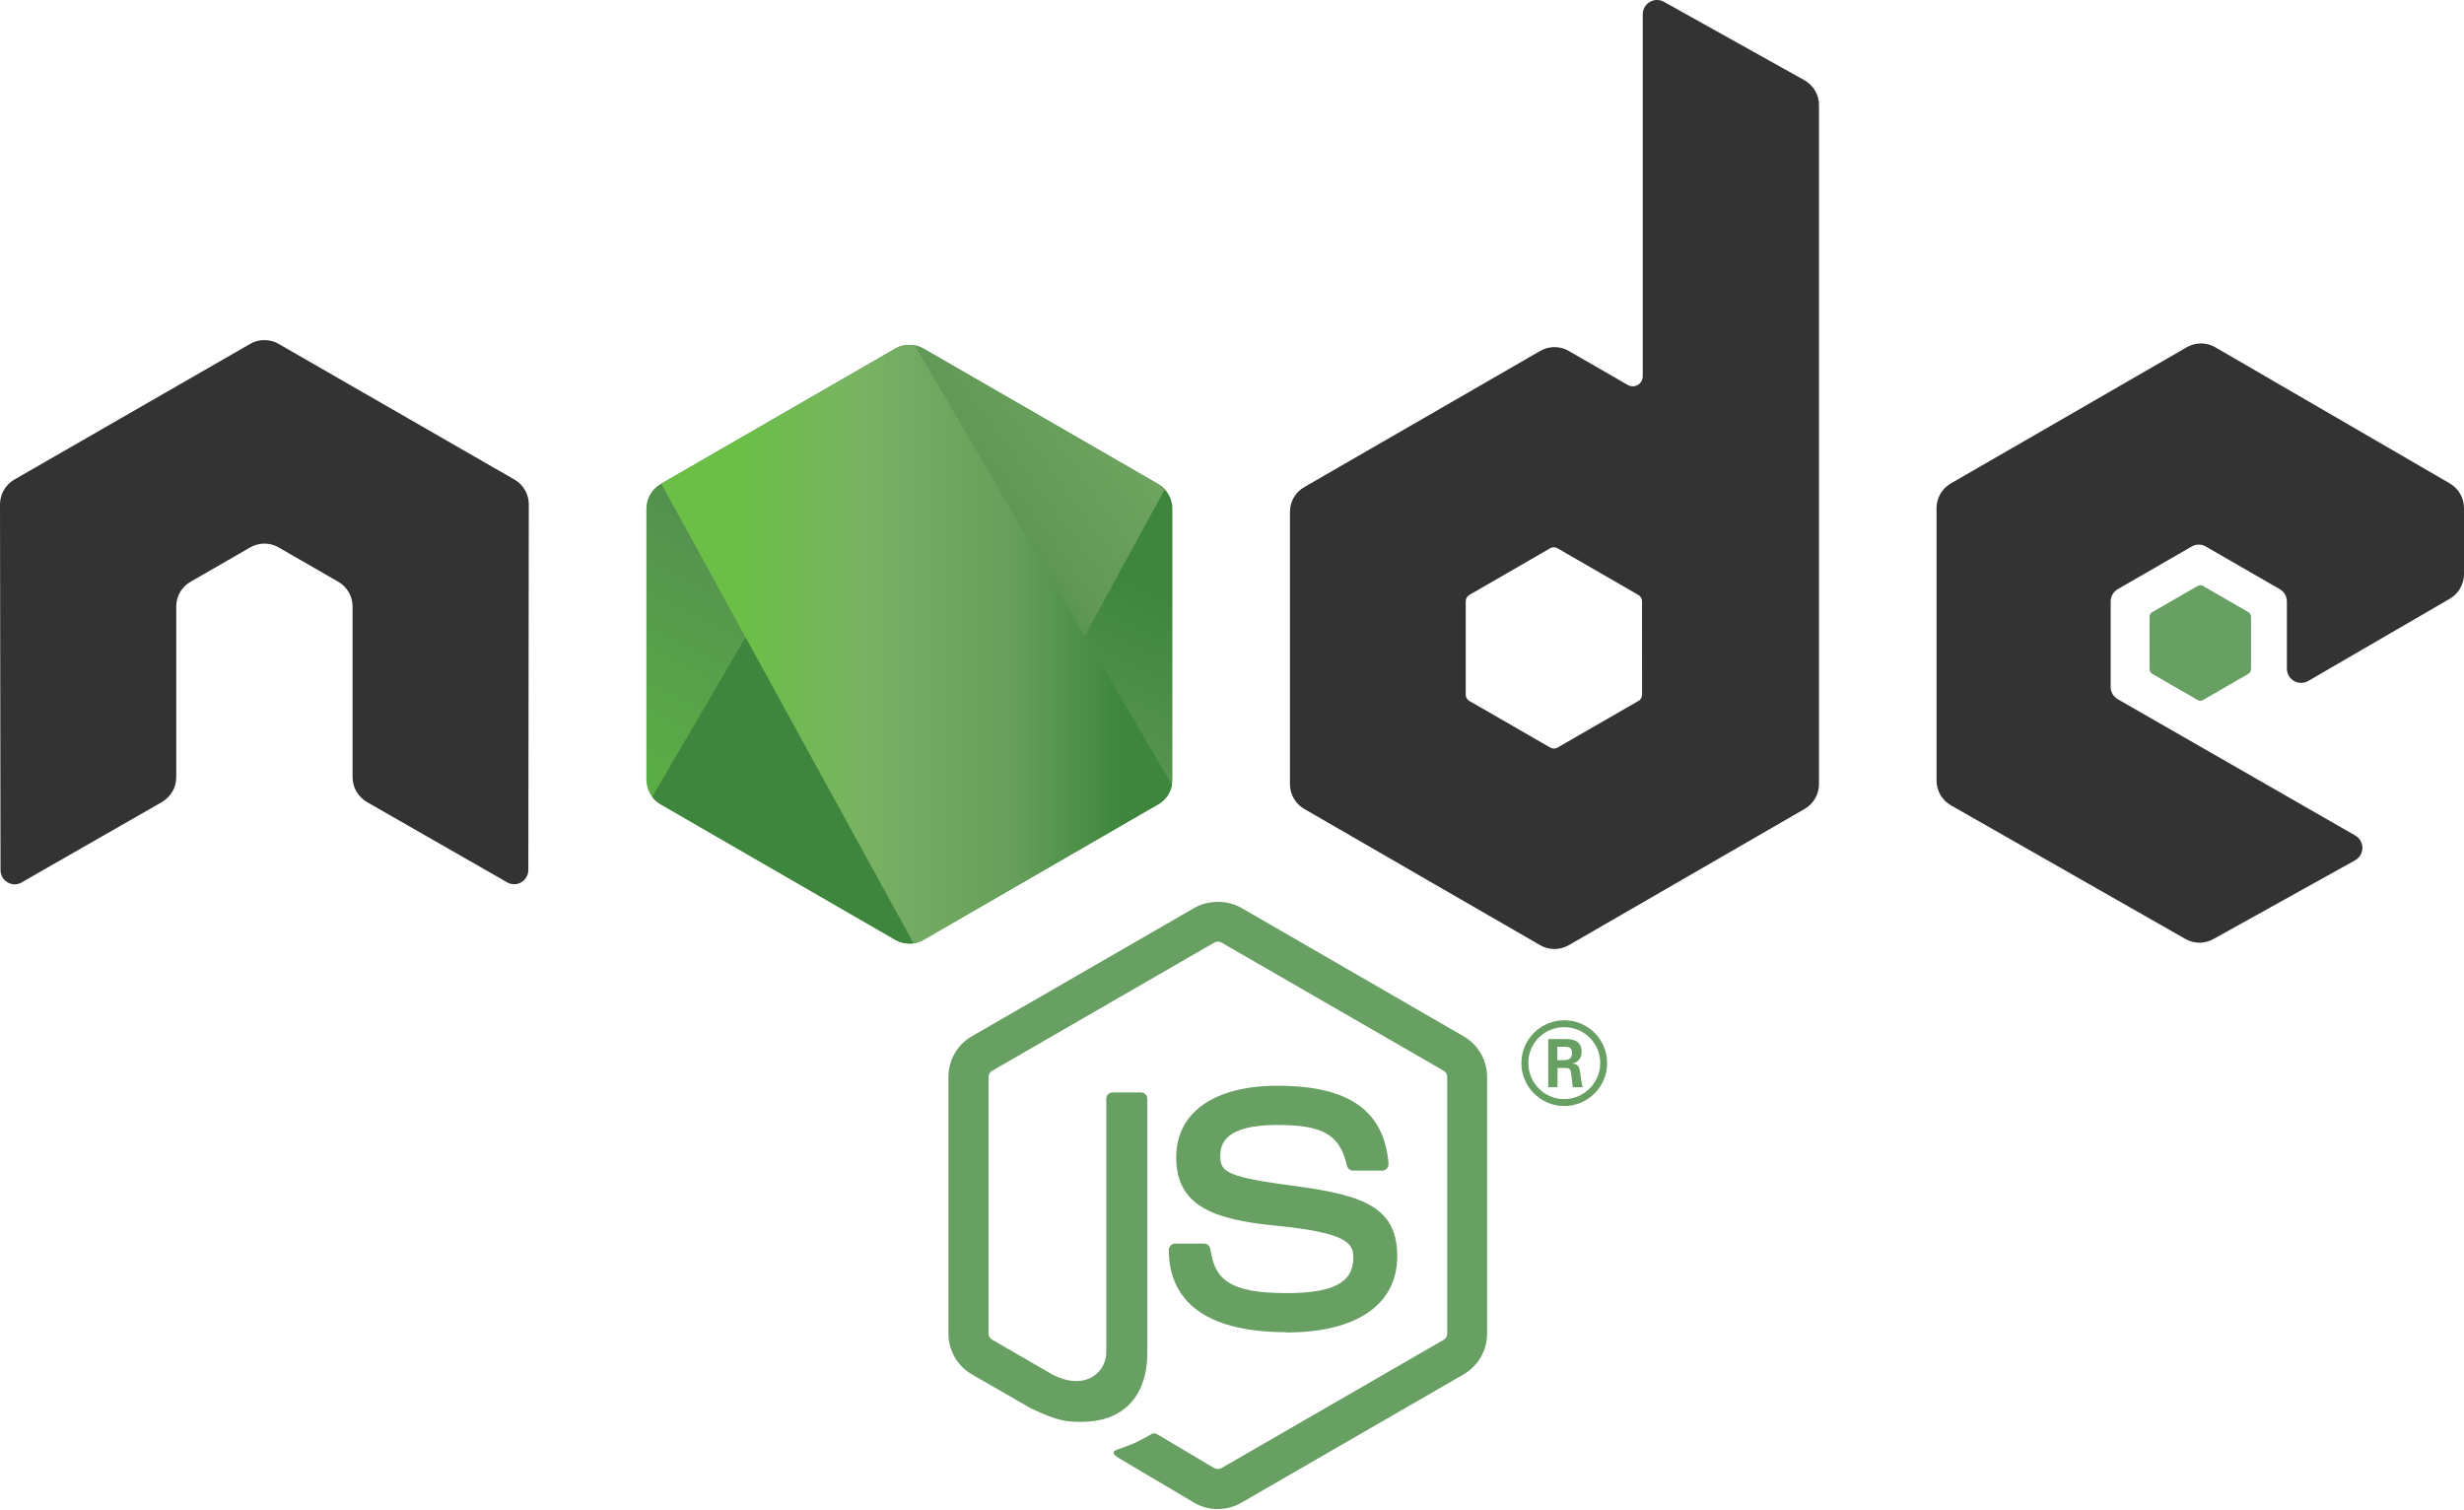
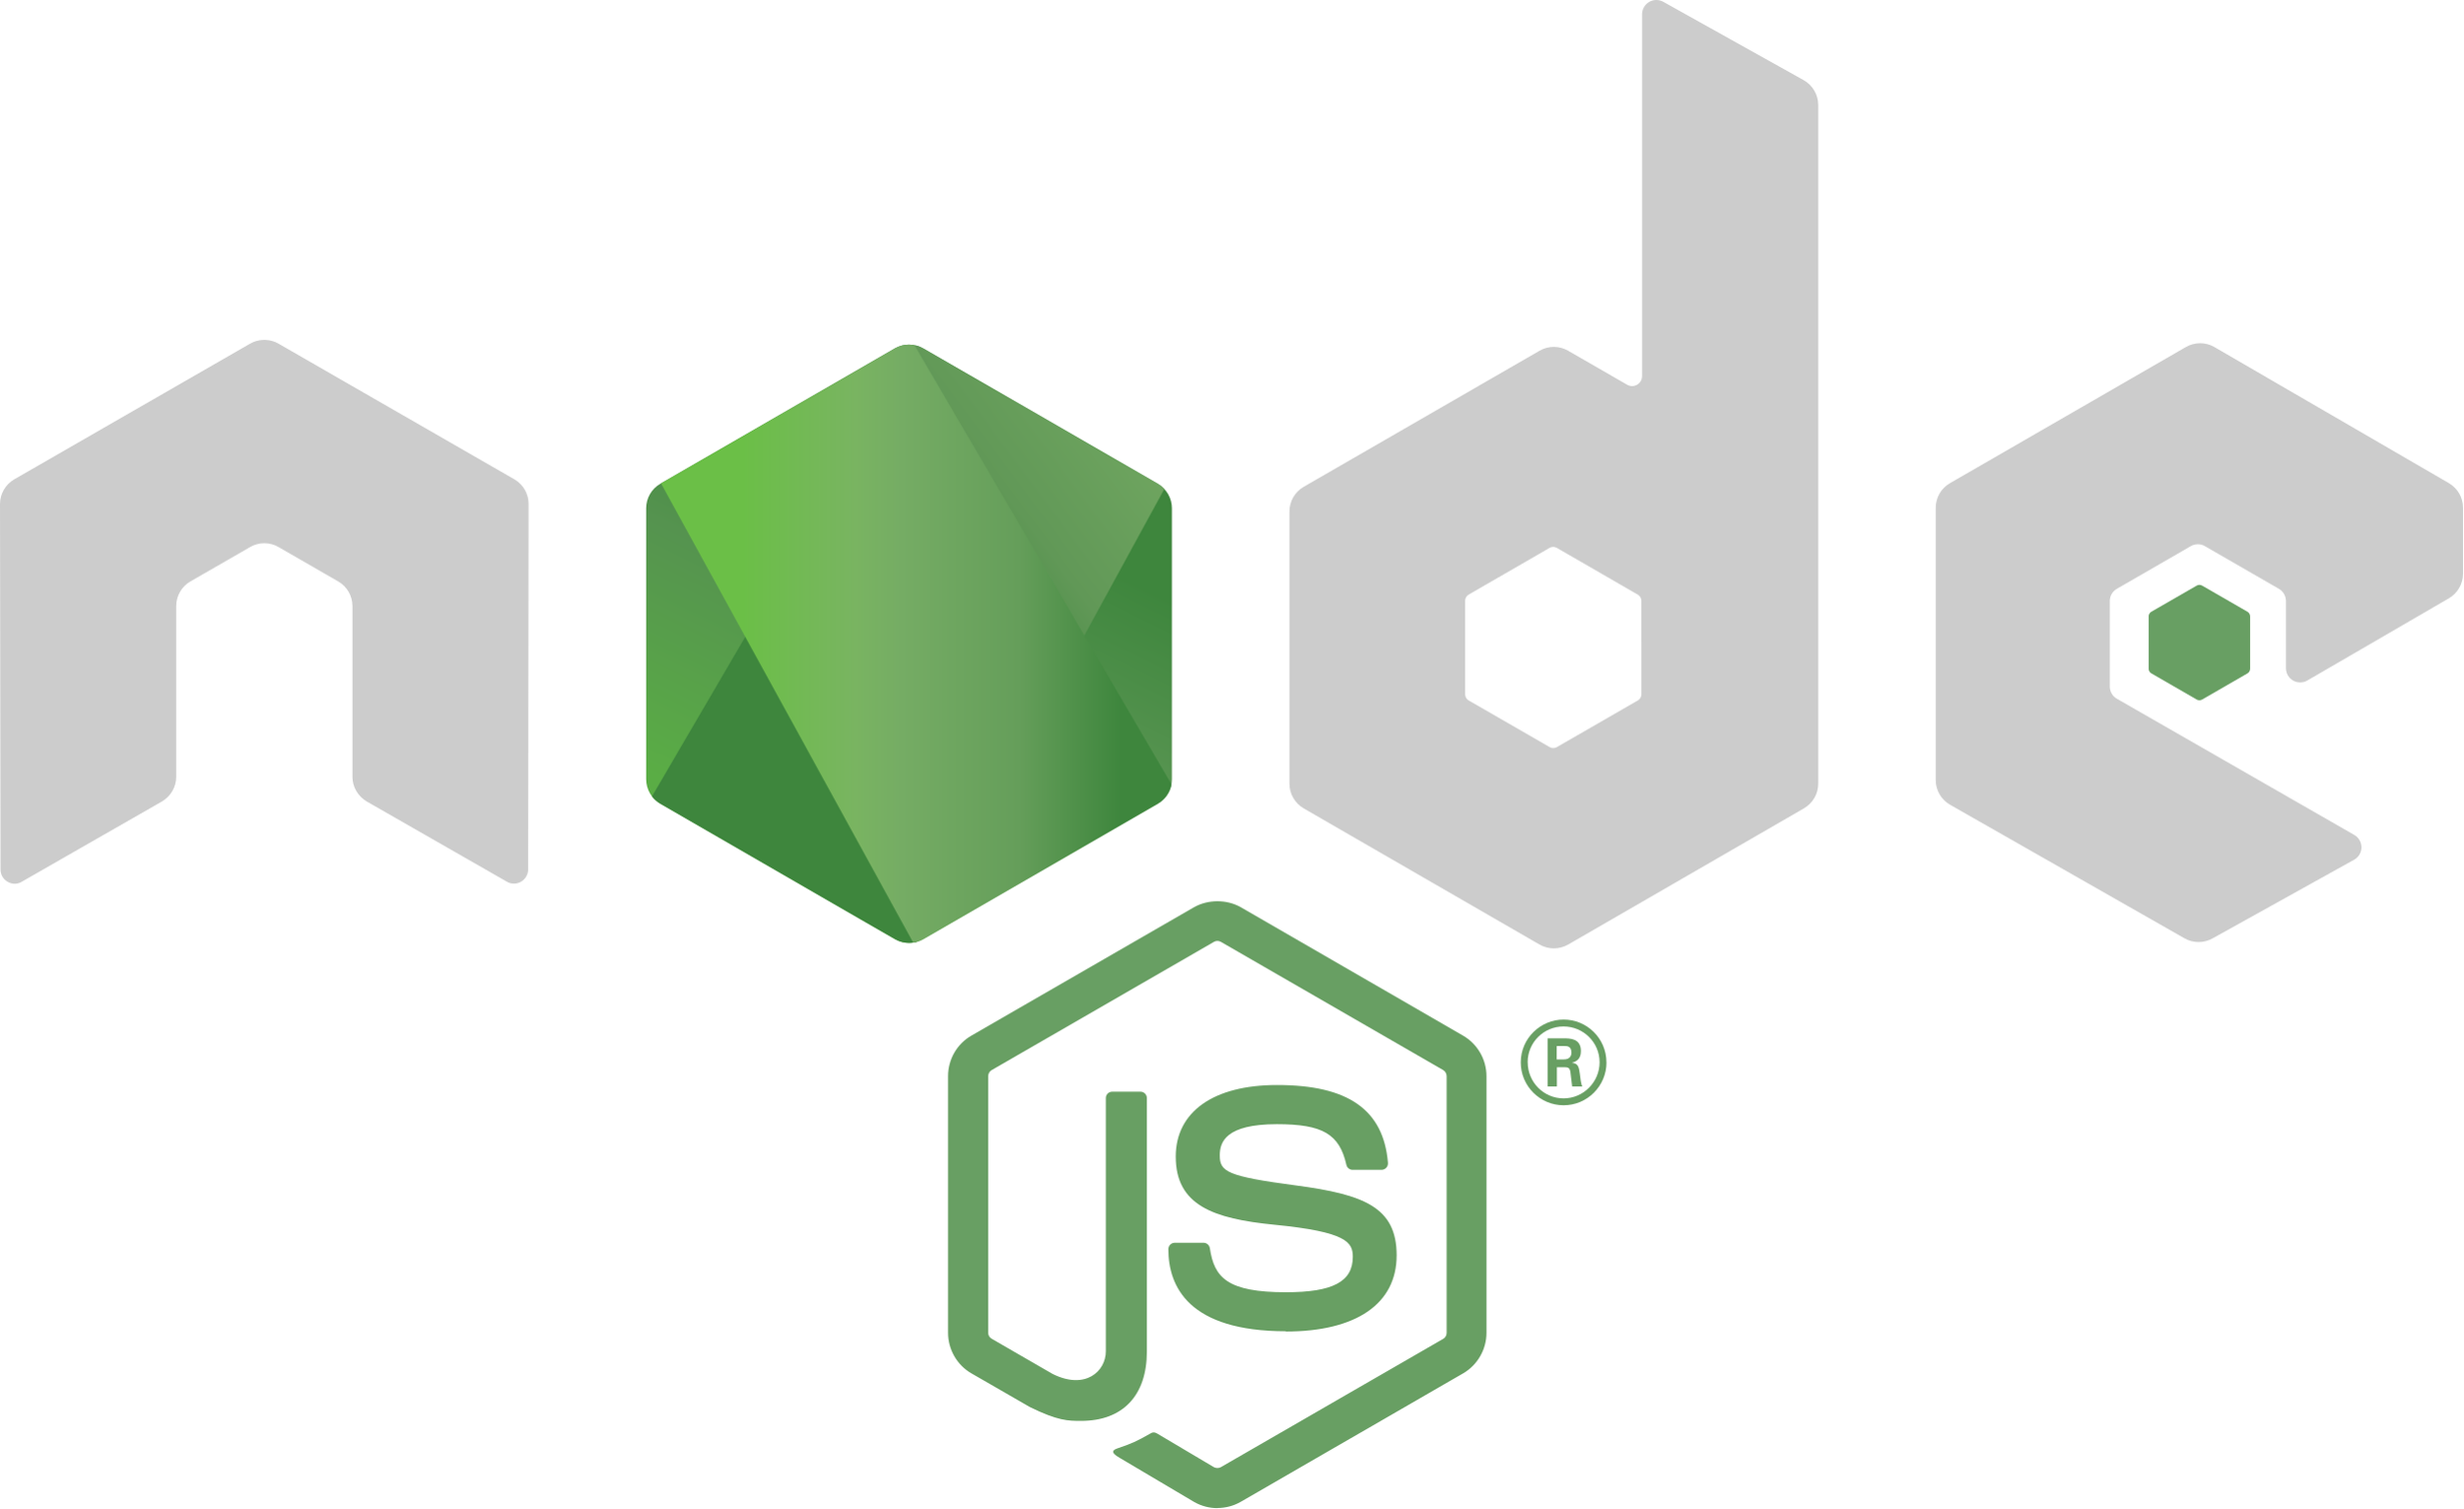
- <svg xmlns="http://www.w3.org/2000/svg" width="589.827" height="361.238" version="1.2" viewBox="0 0 442.37 270.929">
+ <svg xmlns="http://www.w3.org/2000/svg" width="589.83" height="361.24" version="1.2" viewBox="0 0 442.37 270.93">
  <defs>
    <clipPath id="a">
      <path d="M239.03 226.605l-42.13 24.317c-1.578.91-2.546 2.59-2.546 4.406v48.668c0 1.817.968 3.496 2.546 4.406l42.133 24.336c1.575.907 3.517.907 5.09 0l42.126-24.336c1.57-.91 2.54-2.59 2.54-4.406v-48.668c0-1.816-.97-3.496-2.55-4.406l-42.12-24.317c-.79-.453-1.67-.68-2.55-.68-.88 0-1.76.227-2.55.68" />
    </clipPath>
-     <linearGradient id="b" x1="-.348" x2="1.251" gradientTransform="rotate(116.114 53.1 202.97) scale(86.48)" gradientUnits="userSpaceOnUse">
-       <stop offset=".3" stop-color="#3E863D" />
-       <stop offset=".5" stop-color="#55934F" />
-       <stop offset=".8" stop-color="#5AAD45" />
+     <linearGradient id="b" x1="-.348" x2="1.251" gradientTransform="rotate(116.11 53.1 202.97) scale(86.48)" gradientUnits="userSpaceOnUse">
+       <stop stop-color="#3E863D" offset=".3" />
+       <stop stop-color="#55934F" offset=".5" />
+       <stop stop-color="#5AAD45" offset=".8" />
    </linearGradient>
    <clipPath id="c">
      <path d="M195.398 307.086c.403.523.907.976 1.5 1.316l36.14 20.875 6.02 3.46c.9.52 1.926.74 2.934.665.336-.027.672-.09 1-.183l44.434-81.36c-.34-.37-.738-.68-1.184-.94l-27.586-15.93-14.582-8.39c-.414-.24-.863-.41-1.32-.53zm0 0" />
    </clipPath>
-     <linearGradient id="d" x1="-.456" x2=".582" gradientTransform="rotate(-36.46 550.846 -214.337) scale(132.798)" gradientUnits="userSpaceOnUse">
-       <stop offset=".57" stop-color="#3E863D" />
-       <stop offset=".72" stop-color="#619857" />
-       <stop offset="1" stop-color="#76AC64" />
+     <linearGradient id="d" x1="-.456" x2=".582" gradientTransform="rotate(-36.46 550.85 -214.34) scale(132.8)" gradientUnits="userSpaceOnUse">
+       <stop stop-color="#3E863D" offset=".57" />
+       <stop stop-color="#619857" offset=".72" />
+       <stop stop-color="#76AC64" offset="1" />
    </linearGradient>
    <clipPath id="e">
      <path d="M241.066 225.953c-.707.07-1.398.29-2.035.652l-42.01 24.247 45.3 82.51c.63-.09 1.25-.3 1.81-.624l42.13-24.336c1.3-.754 2.19-2.03 2.46-3.476l-46.18-78.89c-.34-.067-.68-.102-1.03-.102-.14 0-.28.007-.42.02" />
    </clipPath>
-     <linearGradient id="f" x1=".043" x2=".984" gradientTransform="translate(192.862 279.652) scale(97.417)" gradientUnits="userSpaceOnUse">
-       <stop offset=".16" stop-color="#6BBF47" />
-       <stop offset=".38" stop-color="#79B461" />
-       <stop offset=".47" stop-color="#75AC64" />
-       <stop offset=".7" stop-color="#659E5A" />
-       <stop offset=".9" stop-color="#3E863D" />
+     <linearGradient id="f" x1=".043" x2=".984" gradientTransform="translate(192.86 279.65) scale(97.417)" gradientUnits="userSpaceOnUse">
+       <stop stop-color="#6BBF47" offset=".16" />
+       <stop stop-color="#79B461" offset=".38" />
+       <stop stop-color="#75AC64" offset=".47" />
+       <stop stop-color="#659E5A" offset=".7" />
+       <stop stop-color="#3E863D" offset=".9" />
    </linearGradient>
  </defs>
-   <path fill="#689f63" d="M218.647 270.93c-1.46 0-2.91-.383-4.19-1.12l-13.337-7.896c-1.992-1.114-1.02-1.508-.363-1.735 2.656-.93 3.195-1.14 6.03-2.75.298-.17.688-.11.993.07l10.246 6.08c.37.2.895.2 1.238 0l39.95-23.06c.37-.21.61-.64.61-1.08v-46.1c0-.46-.24-.87-.618-1.1l-39.934-23.04c-.37-.22-.86-.22-1.23 0l-39.926 23.04c-.387.22-.633.65-.633 1.09v46.1c0 .44.24.86.62 1.07l10.94 6.32c5.94 2.97 9.57-.53 9.57-4.05v-45.5c0-.65.51-1.15 1.16-1.15h5.06c.63 0 1.15.5 1.15 1.15v45.52c0 7.92-4.32 12.47-11.83 12.47-2.31 0-4.13 0-9.21-2.5l-10.48-6.04c-2.59-1.5-4.19-4.3-4.19-7.29v-46.1c0-3 1.6-5.8 4.19-7.28l39.99-23.07c2.53-1.43 5.89-1.43 8.4 0l39.94 23.08c2.58 1.49 4.19 4.28 4.19 7.28v46.1c0 2.99-1.61 5.78-4.19 7.28l-39.94 23.07c-1.28.74-2.73 1.12-4.21 1.12" />
-   <path fill="#689f63" d="M230.987 239.164c-17.48 0-21.145-8.024-21.145-14.754 0-.64.516-1.15 1.157-1.15h5.16c.57 0 1.05.415 1.14.978.78 5.258 3.1 7.91 13.67 7.91 8.42 0 12-1.902 12-6.367 0-2.57-1.02-4.48-14.1-5.76-10.94-1.08-17.7-3.49-17.7-12.24 0-8.06 6.8-12.86 18.19-12.86 12.79 0 19.13 4.44 19.93 13.98.03.33-.09.65-.31.89-.22.23-.53.37-.85.37h-5.19c-.54 0-1.01-.38-1.12-.9-1.25-5.53-4.27-7.3-12.48-7.3-9.19 0-10.26 3.2-10.26 5.6 0 2.91 1.26 3.76 13.66 5.4 12.28 1.63 18.11 3.93 18.11 12.56 0 8.7-7.26 13.69-19.92 13.69m48.66-48.89h1.34c1.1 0 1.31-.77 1.31-1.22 0-1.18-.81-1.18-1.26-1.18h-1.38zm-1.63-3.78h2.97c1.02 0 3.02 0 3.02 2.28 0 1.59-1.02 1.92-1.63 2.12 1.19.08 1.27.86 1.43 1.96.08.69.21 1.88.45 2.28h-1.83c-.05-.4-.33-2.6-.33-2.72-.12-.49-.29-.73-.9-.73h-1.51v3.46h-1.67zm-3.57 4.3c0 3.58 2.89 6.48 6.44 6.48 3.58 0 6.47-2.96 6.47-6.48 0-3.59-2.93-6.44-6.48-6.44-3.5 0-6.44 2.81-6.44 6.43m14.16.03c0 4.24-3.47 7.7-7.7 7.7-4.2 0-7.7-3.42-7.7-7.7 0-4.36 3.58-7.7 7.7-7.7 4.15 0 7.69 3.35 7.69 7.7" />
-   <path fill="#333" fill-rule="evenodd" d="M94.936 90.55c0-1.84-.97-3.53-2.558-4.445l-42.356-24.37c-.715-.42-1.516-.64-2.328-.67h-.438c-.812.03-1.613.25-2.34.67L2.562 86.105C.984 87.025 0 88.715 0 90.555l.093 65.64c0 .91.47 1.76 1.27 2.21.78.48 1.76.48 2.54 0l25.18-14.42c1.59-.946 2.56-2.618 2.56-4.44V108.88c0-1.83.97-3.52 2.555-4.43l10.72-6.174c.796-.46 1.67-.688 2.56-.688.876 0 1.77.226 2.544.687l10.715 6.172c1.586.91 2.56 2.6 2.56 4.43v30.663c0 1.82.983 3.5 2.565 4.44l25.164 14.41c.79.47 1.773.47 2.56 0 .776-.45 1.268-1.3 1.268-2.21zm199.868 34.176c0 .457-.243.88-.64 1.106l-14.548 8.386c-.395.227-.883.227-1.277 0l-14.55-8.386c-.4-.227-.64-.65-.64-1.106V107.93c0-.458.24-.88.63-1.11l14.54-8.4c.4-.23.89-.23 1.29 0l14.55 8.4c.4.23.64.652.64 1.11zM298.734.324c-.794-.442-1.76-.43-2.544.027-.78.46-1.262 1.3-1.262 2.21v65c0 .64-.34 1.23-.894 1.55-.55.32-1.235.32-1.79 0L281.634 63c-1.58-.914-3.526-.914-5.112 0l-42.37 24.453c-1.583.91-2.56 2.6-2.56 4.42v48.92c0 1.83.977 3.51 2.56 4.43l42.37 24.47c1.582.91 3.53.91 5.117 0l42.37-24.48c1.58-.92 2.56-2.6 2.56-4.43V18.863c0-1.856-1.01-3.563-2.63-4.47zm141.093 107.164c1.574-.914 2.543-2.602 2.543-4.422V91.21c0-1.824-.97-3.507-2.547-4.425l-42.1-24.44c-1.59-.92-3.54-.92-5.13 0l-42.36 24.45c-1.59.92-2.56 2.6-2.56 4.43v48.9c0 1.84.99 3.54 2.58 4.45l42.09 23.99c1.55.89 3.45.9 5.02.03l25.46-14.15c.8-.45 1.31-1.3 1.31-2.22 0-.92-.49-1.78-1.29-2.23l-42.62-24.46c-.8-.45-1.29-1.3-1.29-2.21v-15.34c0-.916.48-1.76 1.28-2.216l13.26-7.65c.79-.46 1.76-.46 2.55 0l13.27 7.65c.79.45 1.28 1.3 1.28 2.21v12.06c0 .91.49 1.76 1.28 2.22.79.45 1.77.45 2.56-.01zm0 0" />
-   <path fill="#689f63" fill-rule="evenodd" d="M394.538 105.2c.3-.177.676-.177.98 0l8.13 4.69c.304.176.49.5.49.85v9.39c0 .35-.186.674-.49.85l-8.13 4.69c-.304.177-.68.177-.98 0l-8.125-4.69c-.31-.176-.5-.5-.5-.85v-9.39c0-.35.18-.674.49-.85zm0 0" />
-   <g clip-path="url(#a)" transform="translate(-78.306 -164.016)">
-     <path fill="url(#b)" d="M331.363 246.793l-118.715-58.19-60.87 124.174L270.49 370.97zm0 0" />
+   <path d="M218.647 270.93c-1.46 0-2.91-.383-4.19-1.12l-13.337-7.896c-1.992-1.114-1.02-1.508-.363-1.735 2.656-.93 3.195-1.14 6.03-2.75.298-.17.688-.11.993.07l10.246 6.08c.37.2.895.2 1.238 0l39.95-23.06c.37-.21.61-.64.61-1.08v-46.1c0-.46-.24-.87-.618-1.1l-39.934-23.04c-.37-.22-.86-.22-1.23 0l-39.926 23.04c-.387.22-.633.65-.633 1.09v46.1c0 .44.24.86.62 1.07l10.94 6.32c5.94 2.97 9.57-.53 9.57-4.05v-45.5c0-.65.51-1.15 1.16-1.15h5.06c.63 0 1.15.5 1.15 1.15v45.52c0 7.92-4.32 12.47-11.83 12.47-2.31 0-4.13 0-9.21-2.5l-10.48-6.04c-2.59-1.5-4.19-4.3-4.19-7.29v-46.1c0-3 1.6-5.8 4.19-7.28l39.99-23.07c2.53-1.43 5.89-1.43 8.4 0l39.94 23.08c2.58 1.49 4.19 4.28 4.19 7.28v46.1c0 2.99-1.61 5.78-4.19 7.28l-39.94 23.07c-1.28.74-2.73 1.12-4.21 1.12" fill="#689f63" />
+   <path d="M230.987 239.164c-17.48 0-21.145-8.024-21.145-14.754 0-.64.516-1.15 1.157-1.15h5.16c.57 0 1.05.415 1.14.978.78 5.258 3.1 7.91 13.67 7.91 8.42 0 12-1.902 12-6.367 0-2.57-1.02-4.48-14.1-5.76-10.94-1.08-17.7-3.49-17.7-12.24 0-8.06 6.8-12.86 18.19-12.86 12.79 0 19.13 4.44 19.93 13.98.03.33-.09.65-.31.89-.22.23-.53.37-.85.37h-5.19c-.54 0-1.01-.38-1.12-.9-1.25-5.53-4.27-7.3-12.48-7.3-9.19 0-10.26 3.2-10.26 5.6 0 2.91 1.26 3.76 13.66 5.4 12.28 1.63 18.11 3.93 18.11 12.56 0 8.7-7.26 13.69-19.92 13.69m48.66-48.89h1.34c1.1 0 1.31-.77 1.31-1.22 0-1.18-.81-1.18-1.26-1.18h-1.38zm-1.63-3.78h2.97c1.02 0 3.02 0 3.02 2.28 0 1.59-1.02 1.92-1.63 2.12 1.19.08 1.27.86 1.43 1.96.08.69.21 1.88.45 2.28h-1.83c-.05-.4-.33-2.6-.33-2.72-.12-.49-.29-.73-.9-.73h-1.51v3.46h-1.67zm-3.57 4.3c0 3.58 2.89 6.48 6.44 6.48 3.58 0 6.47-2.96 6.47-6.48 0-3.59-2.93-6.44-6.48-6.44-3.5 0-6.44 2.81-6.44 6.43m14.16.03c0 4.24-3.47 7.7-7.7 7.7-4.2 0-7.7-3.42-7.7-7.7 0-4.36 3.58-7.7 7.7-7.7 4.15 0 7.69 3.35 7.69 7.7" fill="#689f63" />
+   <path d="M94.936 90.55c0-1.84-.97-3.53-2.558-4.445l-42.356-24.37c-.715-.42-1.516-.64-2.328-.67h-.438c-.812.03-1.613.25-2.34.67L2.562 86.105C.984 87.025 0 88.715 0 90.555l.093 65.64c0 .91.47 1.76 1.27 2.21.78.48 1.76.48 2.54 0l25.18-14.42c1.59-.946 2.56-2.618 2.56-4.44V108.88c0-1.83.97-3.52 2.555-4.43l10.72-6.174c.796-.46 1.67-.688 2.56-.688.876 0 1.77.226 2.544.687l10.715 6.172c1.586.91 2.56 2.6 2.56 4.43v30.663c0 1.82.983 3.5 2.565 4.44l25.164 14.41c.79.47 1.773.47 2.56 0 .776-.45 1.268-1.3 1.268-2.21zm199.868 34.176c0 .457-.243.88-.64 1.106l-14.548 8.386c-.395.227-.883.227-1.277 0l-14.55-8.386c-.4-.227-.64-.65-.64-1.106V107.93c0-.458.24-.88.63-1.11l14.54-8.4c.4-.23.89-.23 1.29 0l14.55 8.4c.4.23.64.652.64 1.11zM298.734.324c-.794-.442-1.76-.43-2.544.027-.78.46-1.262 1.3-1.262 2.21v65c0 .64-.34 1.23-.894 1.55-.55.32-1.235.32-1.79 0L281.634 63c-1.58-.914-3.526-.914-5.112 0l-42.37 24.453c-1.583.91-2.56 2.6-2.56 4.42v48.92c0 1.83.977 3.51 2.56 4.43l42.37 24.47c1.582.91 3.53.91 5.117 0l42.37-24.48c1.58-.92 2.56-2.6 2.56-4.43V18.863c0-1.856-1.01-3.563-2.63-4.47zm141.093 107.164c1.574-.914 2.543-2.602 2.543-4.422V91.21c0-1.824-.97-3.507-2.547-4.425l-42.1-24.44c-1.59-.92-3.54-.92-5.13 0l-42.36 24.45c-1.59.92-2.56 2.6-2.56 4.43v48.9c0 1.84.99 3.54 2.58 4.45l42.09 23.99c1.55.89 3.45.9 5.02.03l25.46-14.15c.8-.45 1.31-1.3 1.31-2.22 0-.92-.49-1.78-1.29-2.23l-42.62-24.46c-.8-.45-1.29-1.3-1.29-2.21v-15.34c0-.916.48-1.76 1.28-2.216l13.26-7.65c.79-.46 1.76-.46 2.55 0l13.27 7.65c.79.45 1.28 1.3 1.28 2.21v12.06c0 .91.49 1.76 1.28 2.22.79.45 1.77.45 2.56-.01zm0 0" fill="#333" fill-rule="evenodd" style="fill:#ccc" />
+   <path d="M394.538 105.2c.3-.177.676-.177.98 0l8.13 4.69c.304.176.49.5.49.85v9.39c0 .35-.186.674-.49.85l-8.13 4.69c-.304.177-.68.177-.98 0l-8.125-4.69c-.31-.176-.5-.5-.5-.85v-9.39c0-.35.18-.674.49-.85zm0 0" fill="#689f63" fill-rule="evenodd" />
+   <g transform="translate(-78.306 -164.02)" clip-path="url(#a)">
+     <path d="m331.36 246.79-118.72-58.19-60.87 124.17 118.71 58.193z" fill="url(#b)" />
  </g>
-   <g clip-path="url(#c)" transform="translate(-78.306 -164.016)">
-     <path fill="url(#d)" d="M144.07 264.004l83.825 113.453 110.86-81.906-83.83-113.45zm0 0" />
+   <g transform="translate(-78.306 -164.02)" clip-path="url(#c)">
+     <path d="m144.07 264 83.825 113.45 110.86-81.906-83.83-113.45z" fill="url(#d)" />
  </g>
-   <g clip-path="url(#e)" transform="translate(-78.306 -164.016)">
-     <path fill="url(#f)" d="M197.02 225.934v107.43h91.683v-107.43zm0 0" />
+   <g transform="translate(-78.306 -164.02)" clip-path="url(#e)">
+     <path d="m197.02 225.93v107.43h91.683v-107.43z" fill="url(#f)" />
  </g>
</svg>
